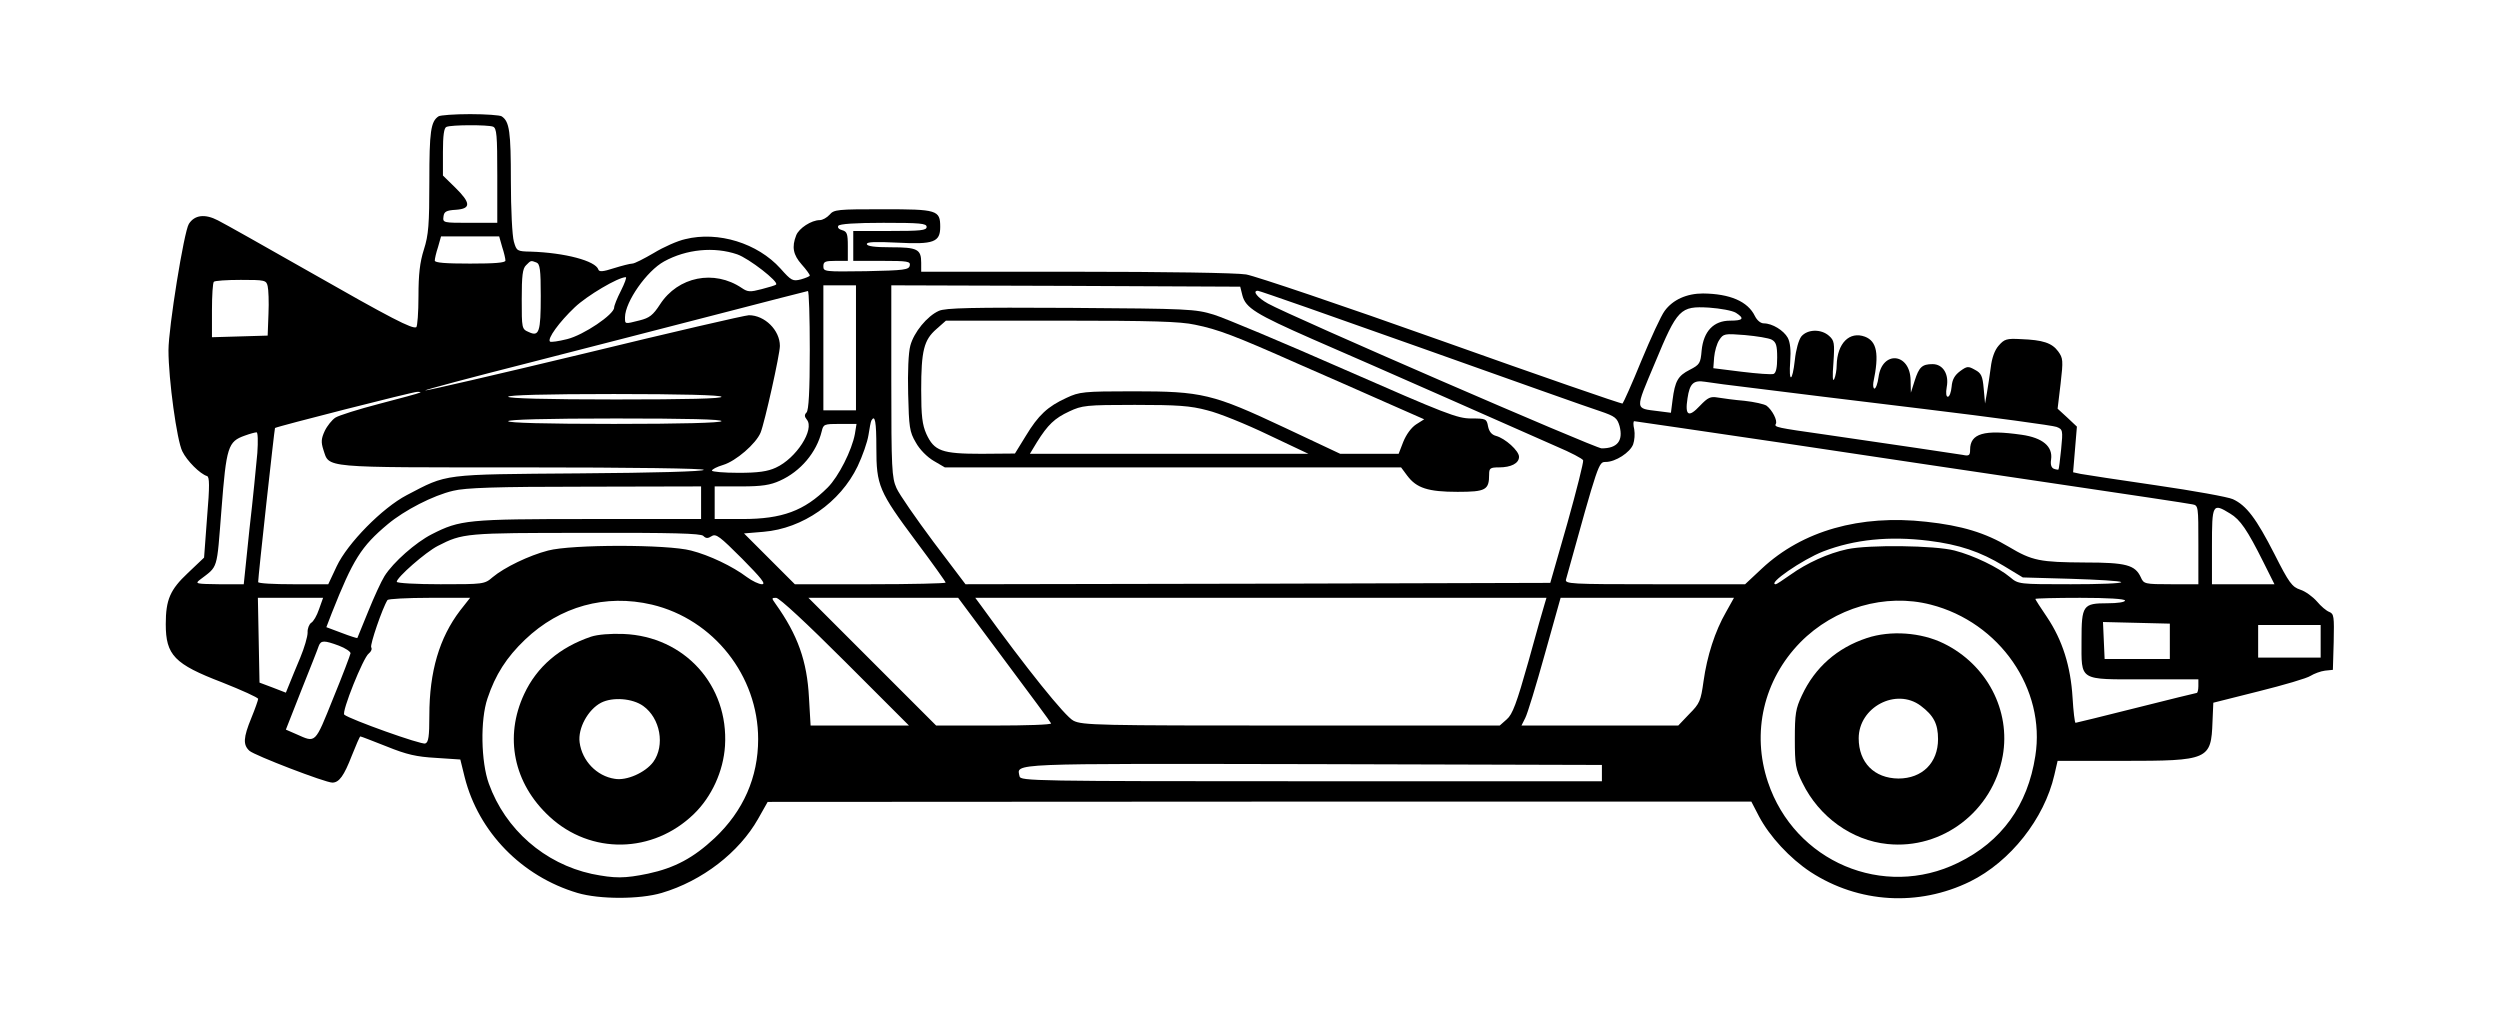
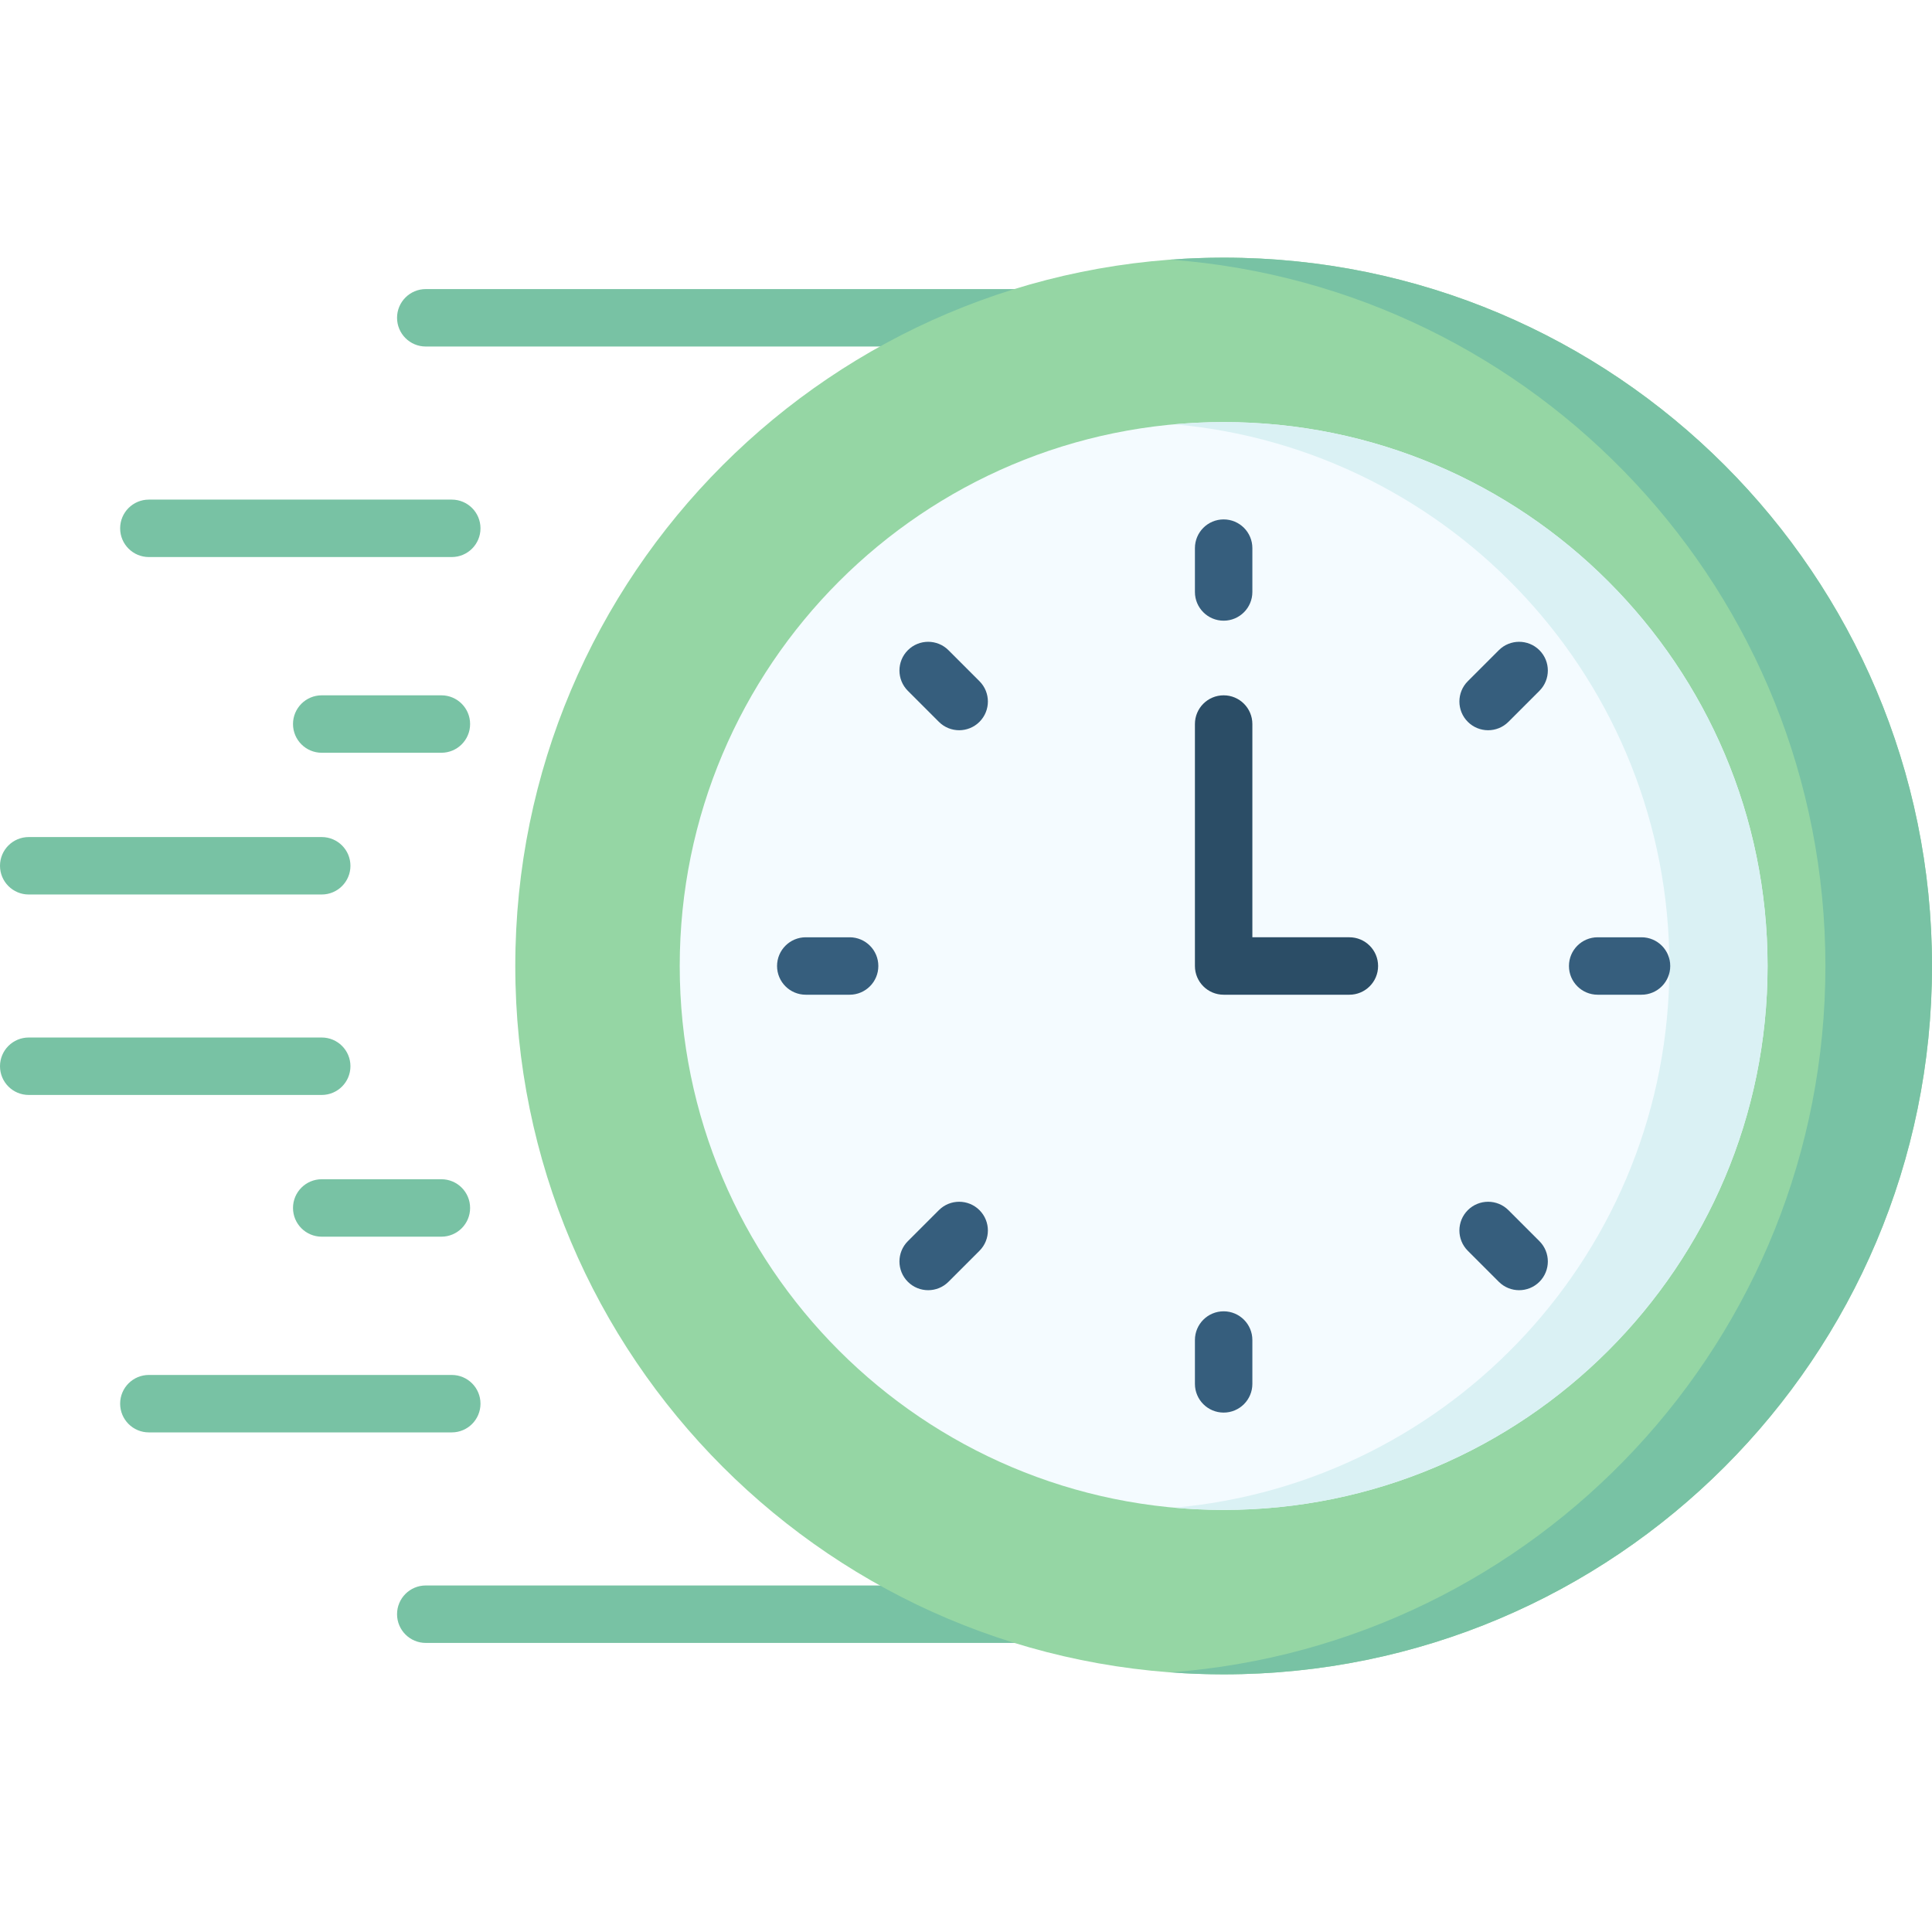
- <svg xmlns="http://www.w3.org/2000/svg" version="1.0" width="920pt" height="375pt" viewBox="0 0 920 375" preserveAspectRatio="xMidYMid meet">
-   <g transform="translate(0,375) scale(0.1,-0.1)" fill="#000000" stroke="none">
-     <path d="M1614 3322 c-29 -19 -34 -56 -34 -239 0 -159 -3 -198 -20 -251 -15 -47 -20 -92 -20 -172 0 -60 -4 -111 -8 -114 -14 -8 -92 32 -397 206 -160 91 -309 175 -333 187 -48 25 -86 20 -107 -13 -18 -28 -75 -383 -75 -465 0 -107 31 -333 51 -372 17 -35 65 -83 91 -91 9 -3 10 -35 0 -152 l-11 -148 -60 -57 c-65 -61 -81 -98 -81 -188 0 -114 32 -147 207 -214 73 -29 133 -56 133 -61 0 -4 -11 -36 -25 -70 -30 -73 -31 -99 -7 -121 19 -17 279 -117 305 -117 25 0 43 25 72 100 15 38 29 70 31 70 3 0 46 -17 97 -37 74 -30 110 -38 181 -42 l90 -6 16 -65 c51 -202 210 -365 415 -426 81 -24 229 -24 310 0 149 44 285 149 355 273 l35 62 1810 1 1810 0 28 -54 c39 -74 114 -155 190 -205 177 -115 397 -128 587 -35 148 73 273 231 310 392 l12 52 239 0 c317 0 326 4 331 144 l3 70 167 42 c92 23 178 48 191 57 13 8 37 17 53 19 l29 3 3 103 c2 93 1 103 -16 110 -11 4 -31 21 -46 39 -15 17 -42 37 -61 43 -30 10 -41 24 -95 131 -67 131 -103 179 -153 202 -17 8 -144 31 -282 51 -137 20 -263 39 -278 42 l-28 6 7 84 7 84 -35 33 -36 33 11 92 c10 86 9 94 -9 119 -23 31 -56 42 -137 45 -53 3 -61 0 -82 -24 -15 -17 -25 -46 -29 -80 -4 -29 -10 -71 -14 -93 l-7 -40 -5 55 c-4 46 -9 57 -32 69 -25 14 -29 14 -55 -5 -20 -15 -29 -31 -31 -57 -2 -21 -8 -37 -14 -37 -6 0 -8 13 -4 36 9 47 -14 84 -52 84 -39 0 -50 -11 -66 -61 l-14 -44 -1 46 c-2 101 -105 110 -118 11 -3 -23 -10 -42 -15 -42 -4 0 -6 10 -4 23 22 105 13 151 -31 168 -57 21 -102 -24 -104 -105 0 -17 -4 -40 -9 -51 -6 -12 -7 10 -3 60 5 73 3 82 -16 99 -29 26 -79 25 -102 -2 -10 -13 -20 -49 -24 -87 -9 -82 -23 -86 -17 -4 3 39 0 69 -9 86 -15 27 -57 53 -88 53 -12 0 -25 11 -33 27 -26 54 -92 82 -191 83 -60 0 -111 -23 -141 -64 -13 -17 -51 -100 -86 -184 -34 -84 -66 -154 -69 -157 -4 -2 -304 102 -666 231 -362 129 -685 238 -719 244 -35 6 -302 10 -628 10 l-568 0 0 33 c0 50 -14 57 -112 57 -60 0 -88 4 -88 12 0 8 31 9 113 5 133 -7 157 2 157 58 0 62 -11 65 -211 65 -167 0 -180 -1 -196 -20 -10 -11 -26 -20 -36 -20 -31 0 -77 -30 -87 -56 -17 -43 -11 -72 20 -107 17 -19 30 -37 30 -41 0 -3 -15 -9 -32 -14 -31 -8 -36 -5 -76 40 -84 93 -229 138 -350 108 -28 -6 -80 -29 -116 -51 -36 -21 -71 -39 -79 -39 -8 0 -39 -8 -68 -17 -40 -13 -54 -14 -57 -5 -10 32 -123 62 -249 66 -50 1 -52 2 -62 37 -6 21 -11 118 -11 223 0 182 -5 219 -34 238 -6 4 -58 8 -116 8 -58 0 -110 -4 -116 -8z m200 -38 c14 -5 16 -31 16 -180 l0 -174 -101 0 c-98 0 -100 0 -97 23 2 18 10 23 46 25 56 4 55 25 -3 82 l-45 44 0 87 c0 61 4 89 13 92 18 8 152 8 171 1z m1596 -369 c0 -13 -22 -15 -135 -15 l-135 0 0 -55 0 -55 106 0 c95 0 105 -2 102 -17 -3 -16 -20 -18 -161 -21 -152 -2 -157 -2 -157 18 0 17 6 20 45 20 l45 0 0 54 c0 46 -3 54 -21 59 -12 3 -18 10 -14 16 4 7 63 11 166 11 135 0 159 -2 159 -15z m-1562 -74 c7 -21 12 -43 12 -50 0 -8 -40 -11 -130 -11 -90 0 -130 3 -130 11 0 7 5 29 12 50 l11 39 107 0 107 0 11 -39z m865 -27 c43 -15 154 -101 143 -111 -2 -3 -26 -10 -53 -17 -42 -11 -51 -11 -73 4 -102 69 -235 42 -301 -60 -26 -40 -39 -50 -75 -59 -56 -14 -54 -15 -54 12 1 57 80 170 144 205 82 45 184 55 269 26z m-739 -30 c13 -5 16 -26 16 -123 0 -133 -6 -151 -44 -133 -26 11 -26 13 -26 121 0 86 3 113 16 125 18 18 17 18 38 10z m311 -104 c-14 -27 -25 -55 -25 -62 0 -25 -112 -101 -173 -116 -32 -8 -60 -12 -63 -9 -11 10 34 72 91 126 45 43 160 111 188 111 4 0 -4 -22 -18 -50z m-1300 17 c3 -12 5 -58 3 -102 l-3 -80 -102 -3 -103 -3 0 99 c0 54 3 102 7 105 3 4 48 7 99 7 89 0 94 -1 99 -23z m2165 -227 l0 -230 -60 0 -60 0 0 230 0 230 60 0 60 0 0 -230z m1422 193 c12 -46 49 -69 258 -161 102 -44 325 -142 495 -217 171 -76 352 -155 403 -178 52 -22 96 -45 98 -51 2 -6 -24 -110 -58 -231 l-63 -220 -1076 -3 -1076 -2 -118 156 c-64 86 -126 175 -136 198 -17 38 -19 71 -19 394 l0 352 642 -2 642 -3 8 -32z m-1592 -201 c0 -152 -4 -222 -12 -230 -8 -8 -8 -15 1 -26 30 -36 -39 -143 -114 -177 -30 -14 -65 -19 -137 -19 -54 0 -98 4 -98 8 0 5 18 14 41 21 47 14 121 78 138 119 15 37 71 288 71 319 0 58 -56 113 -114 113 -13 0 -286 -63 -606 -141 -320 -77 -584 -138 -586 -136 -2 2 170 48 383 102 214 55 530 136 703 181 173 45 318 82 323 83 4 1 7 -97 7 -217z m2252 7 c326 -116 621 -221 656 -232 56 -19 63 -25 72 -55 14 -54 -8 -82 -66 -82 -23 0 -1146 487 -1228 533 -38 21 -59 47 -37 47 6 0 277 -95 603 -211z m1156 130 c33 -21 27 -29 -21 -29 -61 0 -98 -39 -105 -110 -4 -47 -7 -52 -44 -71 -43 -22 -54 -41 -63 -111 l-6 -47 -47 6 c-87 11 -86 1 -12 177 83 200 93 210 199 204 42 -3 86 -11 99 -19z m132 -99 c16 -9 20 -21 20 -66 0 -36 -4 -56 -13 -60 -8 -3 -60 1 -118 8 l-104 13 3 40 c2 22 10 51 19 64 15 23 19 24 94 18 44 -4 88 -11 99 -17z m-60 -179 c85 -11 364 -45 620 -76 256 -31 476 -61 488 -66 23 -9 24 -12 17 -82 -4 -39 -8 -73 -10 -75 -1 -1 -9 0 -17 3 -9 4 -13 15 -10 34 7 48 -31 80 -108 91 -139 20 -190 5 -190 -55 0 -21 -4 -24 -27 -19 -29 5 -262 39 -508 75 -176 25 -187 27 -180 39 7 12 -13 51 -34 67 -9 6 -45 14 -81 18 -36 3 -80 9 -98 12 -28 5 -37 0 -66 -30 -42 -45 -56 -37 -46 27 8 55 22 68 65 61 17 -3 100 -14 185 -24z m-4915 -16 c-5 -3 -73 -21 -149 -41 -77 -20 -150 -43 -162 -51 -12 -8 -30 -30 -39 -49 -13 -28 -14 -41 -5 -69 23 -68 -14 -65 730 -65 414 0 670 -4 670 -9 0 -6 -179 -11 -457 -13 -510 -4 -485 -1 -636 -80 -90 -47 -218 -177 -258 -262 l-31 -66 -129 0 c-71 0 -129 3 -129 8 0 20 60 565 62 567 9 6 507 133 523 133 11 0 16 -1 10 -3z m1110 -15 c4 -7 -128 -10 -389 -10 -257 0 -396 4 -396 10 0 6 136 10 389 10 249 0 392 -4 396 -10z m0 -90 c-4 -6 -147 -10 -396 -10 -253 0 -389 4 -389 10 0 6 139 10 396 10 261 0 393 -3 389 -10z m570 -98 c0 -139 9 -160 146 -344 60 -80 109 -149 109 -152 0 -3 -125 -6 -278 -6 l-277 0 -93 93 -94 94 72 6 c144 12 282 108 346 241 18 38 36 89 40 115 4 25 8 49 11 54 13 22 18 -4 18 -101z m3328 19 c293 -44 748 -112 1012 -151 264 -39 490 -73 503 -76 22 -4 22 -7 22 -149 l0 -145 -100 0 c-98 0 -101 1 -112 26 -21 45 -54 54 -205 54 -166 1 -194 6 -281 58 -85 51 -173 78 -304 92 -243 27 -455 -33 -604 -172 l-62 -58 -332 0 c-312 0 -332 1 -327 18 120 433 120 432 146 432 36 0 90 35 101 65 5 14 7 38 4 55 -4 16 -4 30 0 30 4 0 246 -36 539 -79z m-3407 32 c-11 -60 -60 -157 -100 -197 -86 -86 -168 -116 -313 -116 l-103 0 0 60 0 60 98 0 c76 0 107 5 142 21 76 34 135 104 154 182 6 26 9 27 67 27 l61 0 -6 -37z m-2199 -70 c-4 -43 -16 -169 -29 -280 l-21 -203 -91 0 c-84 1 -89 2 -71 16 69 53 62 31 80 259 18 232 24 250 86 272 19 7 38 12 43 12 5 1 6 -33 3 -76z m1633 -183 l0 -60 -413 0 c-447 0 -474 -3 -578 -56 -59 -30 -142 -103 -174 -154 -12 -19 -39 -78 -60 -130 -21 -52 -39 -96 -40 -98 -1 -1 -27 7 -58 19 l-56 21 20 52 c78 197 108 245 206 327 61 51 167 106 241 123 44 11 157 15 485 15 l427 1 0 -60z m5627 -40 c37 -22 63 -60 122 -178 l41 -82 -115 0 -115 0 0 140 c0 156 2 160 67 120z m-5619 -82 c10 -10 17 -10 31 -1 16 10 30 -1 112 -83 70 -71 89 -94 73 -94 -11 0 -36 12 -55 26 -53 40 -139 81 -206 98 -86 23 -440 23 -526 0 -70 -18 -161 -62 -204 -98 -30 -26 -34 -26 -192 -26 -89 0 -161 4 -161 9 0 16 106 109 151 132 92 47 101 48 544 48 320 1 424 -2 433 -11z m4510 -18 c112 -14 189 -40 275 -92 l71 -43 177 -5 c98 -3 181 -8 185 -12 4 -5 -79 -8 -185 -8 -193 0 -193 0 -224 26 -43 36 -134 80 -204 98 -73 19 -315 22 -395 5 -70 -15 -149 -51 -209 -94 -27 -19 -51 -35 -54 -35 -34 0 98 91 175 121 115 44 242 57 388 39z m-5924 -252 c-8 -24 -21 -46 -29 -50 -7 -5 -14 -21 -13 -36 0 -15 -12 -56 -27 -92 -15 -36 -33 -79 -40 -97 l-13 -32 -49 19 -48 18 -3 156 -3 156 120 0 120 0 -15 -42z m519 -5 c-76 -100 -113 -224 -113 -386 0 -77 -3 -99 -15 -103 -13 -6 -278 89 -298 106 -11 9 70 211 90 225 9 7 13 17 9 23 -5 9 41 144 60 174 3 4 72 8 155 8 l149 0 -37 -47z m1417 -188 l235 -235 -181 0 -181 0 -6 103 c-7 134 -41 230 -123 345 -15 21 -15 22 2 22 12 0 114 -95 254 -235z m585 8 c94 -126 172 -231 173 -235 2 -5 -92 -8 -210 -8 l-213 0 -235 235 -235 235 276 0 275 0 169 -227z m1990 207 c-4 -12 -31 -107 -60 -213 -44 -156 -59 -196 -80 -214 l-26 -23 -767 0 c-710 0 -770 1 -802 18 -30 15 -172 191 -341 425 l-20 27 1051 0 1051 0 -6 -20z m667 -32 c-41 -71 -70 -162 -83 -255 -10 -72 -14 -82 -52 -120 l-41 -43 -288 0 -289 0 14 28 c8 15 40 120 72 235 l58 207 319 0 319 0 -29 -52z m1468 42 c0 -6 -28 -10 -64 -10 -91 0 -96 -7 -96 -137 0 -151 -13 -143 232 -143 l198 0 0 -25 c0 -14 -3 -25 -6 -25 -3 0 -103 -25 -223 -55 -120 -30 -220 -55 -223 -55 -3 0 -8 42 -11 93 -7 115 -37 211 -94 296 -24 35 -43 65 -43 67 0 2 74 4 165 4 103 0 165 -4 165 -10z m-5421 -15 c227 -54 391 -262 391 -495 0 -140 -54 -264 -160 -364 -78 -73 -147 -110 -245 -131 -87 -18 -122 -18 -207 -1 -174 38 -318 163 -379 332 -29 80 -32 235 -5 314 29 87 70 151 138 216 129 123 296 169 467 129z m4706 0 c254 -65 424 -311 385 -557 -28 -182 -124 -315 -284 -393 -275 -135 -602 4 -700 297 -61 182 -16 376 119 514 126 128 313 182 480 139z m880 -135 l0 -65 -120 0 -120 0 -3 68 -3 68 123 -3 123 -3 0 -65z m555 0 l0 -60 -115 0 -115 0 0 60 0 60 115 0 115 0 0 -60z m-7293 -16 c24 -9 43 -22 43 -28 -1 -6 -29 -81 -64 -166 -68 -169 -63 -164 -135 -132 l-39 17 57 145 c32 80 61 153 64 163 8 21 20 21 74 1z m4648 -469 l0 -30 -1070 0 c-1022 0 -1070 1 -1073 18 -10 49 -56 47 1082 45 l1061 -3 0 -30z" />
-     <path d="M3455 2606 c-43 -19 -92 -79 -105 -128 -7 -25 -10 -97 -8 -177 3 -123 5 -140 28 -179 14 -26 42 -54 66 -68 l41 -24 839 0 840 0 23 -31 c34 -45 76 -59 185 -59 104 0 116 7 116 64 0 23 4 26 36 26 45 0 74 15 74 39 0 22 -51 68 -85 77 -15 4 -25 15 -29 35 -5 28 -8 29 -62 29 -51 0 -94 17 -466 180 -225 99 -442 190 -481 202 -69 21 -92 22 -527 25 -364 2 -461 0 -485 -11z m943 -51 c84 -17 145 -40 377 -143 99 -43 244 -107 323 -142 l143 -63 -30 -19 c-18 -12 -36 -37 -47 -64 l-17 -44 -108 0 -107 0 -204 96 c-266 125 -304 134 -558 134 -183 0 -198 -2 -245 -24 -70 -32 -104 -64 -150 -140 l-40 -65 -123 -1 c-146 0 -174 10 -203 73 -15 34 -19 66 -19 162 0 145 10 184 56 224 l35 31 424 0 c333 0 439 -3 493 -15z m45 -315 c42 -10 143 -51 224 -90 l148 -70 -513 0 -512 0 26 43 c40 64 65 88 119 113 47 22 61 24 241 24 157 0 204 -3 267 -20z" />
-     <path d="M2175 1407 c-115 -39 -199 -110 -246 -211 -74 -158 -39 -329 93 -451 152 -141 381 -137 532 10 65 63 108 157 114 250 14 223 -149 403 -373 412 -48 2 -96 -2 -120 -10z m192 -255 c63 -45 81 -145 37 -206 -29 -39 -98 -70 -142 -62 -66 10 -120 66 -129 134 -7 52 31 121 79 146 43 22 116 16 155 -12z" />
-     <path d="M6870 1402 c-109 -36 -191 -108 -239 -211 -23 -49 -26 -68 -26 -161 0 -94 3 -111 28 -161 61 -125 182 -212 313 -225 202 -21 387 121 424 324 30 167 -58 336 -217 414 -83 41 -196 49 -283 20z m198 -249 c48 -36 64 -67 64 -123 0 -87 -58 -145 -146 -145 -89 1 -146 59 -146 148 0 115 138 187 228 120z" />
+ <svg xmlns="http://www.w3.org/2000/svg" id="Capa_1" enable-background="new 0 0 512 512" height="512" viewBox="0 0 512 512" width="512">
+   <g>
+     <g>
+       <g>
+         <path d="m268.786 91.832h-155.952c-4.204 0-7.611-3.407-7.611-7.611s3.408-7.611 7.611-7.611h155.952c4.204 0 7.612 3.407 7.612 7.611s-3.407 7.611-7.612 7.611z" fill="#78c2a4" />
+       </g>
+       <g>
+         <path d="m119.723 147.623h-80.274c-4.204 0-7.611-3.407-7.611-7.611s3.408-7.611 7.611-7.611h80.274c4.204 0 7.611 3.407 7.611 7.611s-3.407 7.611-7.611 7.611z" fill="#78c2a4" />
+       </g>
+       <g>
+         <path d="m116.971 199.489h-31.71c-4.204 0-7.611-3.407-7.611-7.611s3.408-7.611 7.611-7.611h31.711c4.204 0 7.611 3.407 7.611 7.611s-3.408 7.611-7.612 7.611z" fill="#78c2a4" />
+       </g>
+       <g>
+         <path d="m85.261 237.05h-77.65c-4.204 0-7.611-3.407-7.611-7.611s3.408-7.611 7.611-7.611h77.649c4.204 0 7.611 3.407 7.611 7.611s-3.407 7.611-7.61 7.611z" fill="#78c2a4" />
+       </g>
+       <g>
+         <path d="m278.935 435.391h-166.101c-4.204 0-7.611-3.407-7.611-7.612s3.408-7.611 7.611-7.611h166.101c4.204 0 7.611 3.407 7.611 7.611s-3.407 7.612-7.611 7.612z" fill="#78c2a4" />
+       </g>
+       <g>
+         <path d="m119.723 379.6h-80.274c-4.204 0-7.611-3.407-7.611-7.611s3.408-7.612 7.611-7.612h80.274c4.204 0 7.611 3.407 7.611 7.612s-3.407 7.611-7.611 7.611z" fill="#78c2a4" />
+       </g>
+       <g>
+         <path d="m116.971 327.734h-31.71c-4.204 0-7.611-3.407-7.611-7.612s3.408-7.611 7.611-7.611h31.711c4.204 0 7.611 3.407 7.611 7.611s-3.408 7.612-7.612 7.612z" fill="#78c2a4" />
+       </g>
+       <g>
+         <path d="m85.261 290.174h-77.65c-4.204 0-7.611-3.407-7.611-7.611s3.408-7.612 7.611-7.612h77.649c4.204 0 7.611 3.407 7.611 7.612s-3.407 7.611-7.61 7.611z" fill="#78c2a4" />
+       </g>
+     </g>
+     <circle cx="324.278" cy="256" fill="#95d6a4" r="187.721" />
+     <path d="m324.278 68.279c-4.752 0-9.461.18-14.124.527 97.078 7.222 173.597 88.27 173.597 187.194s-76.519 179.972-173.597 187.194c4.663.347 9.372.527 14.124.527 103.676 0 187.722-84.045 187.722-187.721s-84.046-187.721-187.722-187.721z" fill="#78c2a4" />
+     <circle cx="324.278" cy="256" fill="#f4fbff" r="144.144" />
+     <path d="m324.278 111.855c-4.386 0-8.722.207-13.008.591 73.512 6.577 131.136 68.331 131.136 143.554s-57.624 136.976-131.136 143.553c4.286.383 8.622.59 13.008.59 79.609 0 144.144-64.535 144.144-144.144.001-79.608-64.535-144.144-144.144-144.144z" fill="#daf1f4" />
+     <g>
+       <g>
+         <path d="m324.279 164.49c-4.204 0-7.612-3.407-7.612-7.611v-11.619c0-4.204 3.407-7.611 7.612-7.611s7.611 3.407 7.611 7.611v11.618c0 4.204-3.407 7.612-7.611 7.612z" fill="#365e7d" />
+       </g>
+       <g>
+         <path d="m394.368 193.521c-1.947 0-3.896-.743-5.383-2.229-2.972-2.973-2.972-7.792 0-10.765l8.215-8.215c2.973-2.971 7.792-2.971 10.765 0 2.972 2.973 2.972 7.792 0 10.765l-8.215 8.215c-1.486 1.486-3.434 2.229-5.382 2.229z" fill="#365e7d" />
+       </g>
+       <g>
+         <path d="m435.018 263.612h-11.617c-4.204 0-7.612-3.407-7.612-7.612s3.407-7.611 7.612-7.611h11.617c4.204 0 7.612 3.407 7.612 7.611s-3.408 7.612-7.612 7.612z" fill="#365e7d" />
+       </g>
+       <g>
+         <path d="m402.583 341.916c-1.947 0-3.896-.743-5.383-2.229l-8.215-8.215c-2.972-2.973-2.972-7.792 0-10.765 2.973-2.971 7.792-2.971 10.765 0l8.215 8.215c2.972 2.973 2.972 7.792 0 10.765-1.486 1.486-3.434 2.229-5.382 2.229z" fill="#365e7d" />
+       </g>
+       <g>
+         <path d="m324.279 374.351c-4.204 0-7.612-3.407-7.612-7.612v-11.617c0-4.204 3.407-7.611 7.612-7.611s7.611 3.407 7.611 7.611v11.617c0 4.205-3.407 7.612-7.611 7.612z" fill="#365e7d" />
+       </g>
+       <g>
+         <path d="m245.974 341.916c-1.948 0-3.896-.743-5.382-2.229-2.973-2.973-2.973-7.792 0-10.765l8.215-8.215c2.972-2.971 7.792-2.971 10.764 0 2.973 2.973 2.973 7.792 0 10.765l-8.215 8.215c-1.486 1.486-3.434 2.229-5.382 2.229z" fill="#365e7d" />
+       </g>
+       <g>
+         <path d="m225.157 263.612h-11.618c-4.204 0-7.611-3.407-7.611-7.612s3.408-7.611 7.611-7.611h11.618c4.204 0 7.611 3.407 7.611 7.611s-3.408 7.612-7.611 7.612z" fill="#365e7d" />
+       </g>
+       <g>
+         <path d="m254.189 193.521c-1.948 0-3.896-.743-5.382-2.229l-8.215-8.215c-2.973-2.973-2.973-7.792 0-10.765 2.972-2.971 7.792-2.971 10.764 0l8.215 8.215c2.973 2.973 2.973 7.792 0 10.765-1.486 1.486-3.434 2.229-5.382 2.229z" fill="#365e7d" />
+       </g>
+     </g>
+     <g>
+       <path d="m357.597 263.612h-33.318c-4.204 0-7.612-3.407-7.612-7.612v-64.123c0-4.204 3.407-7.611 7.612-7.611s7.611 3.407 7.611 7.611v56.511h25.707c4.204 0 7.612 3.407 7.612 7.611s-3.408 7.613-7.612 7.613z" fill="#2b4d66" />
+     </g>
  </g>
</svg>
